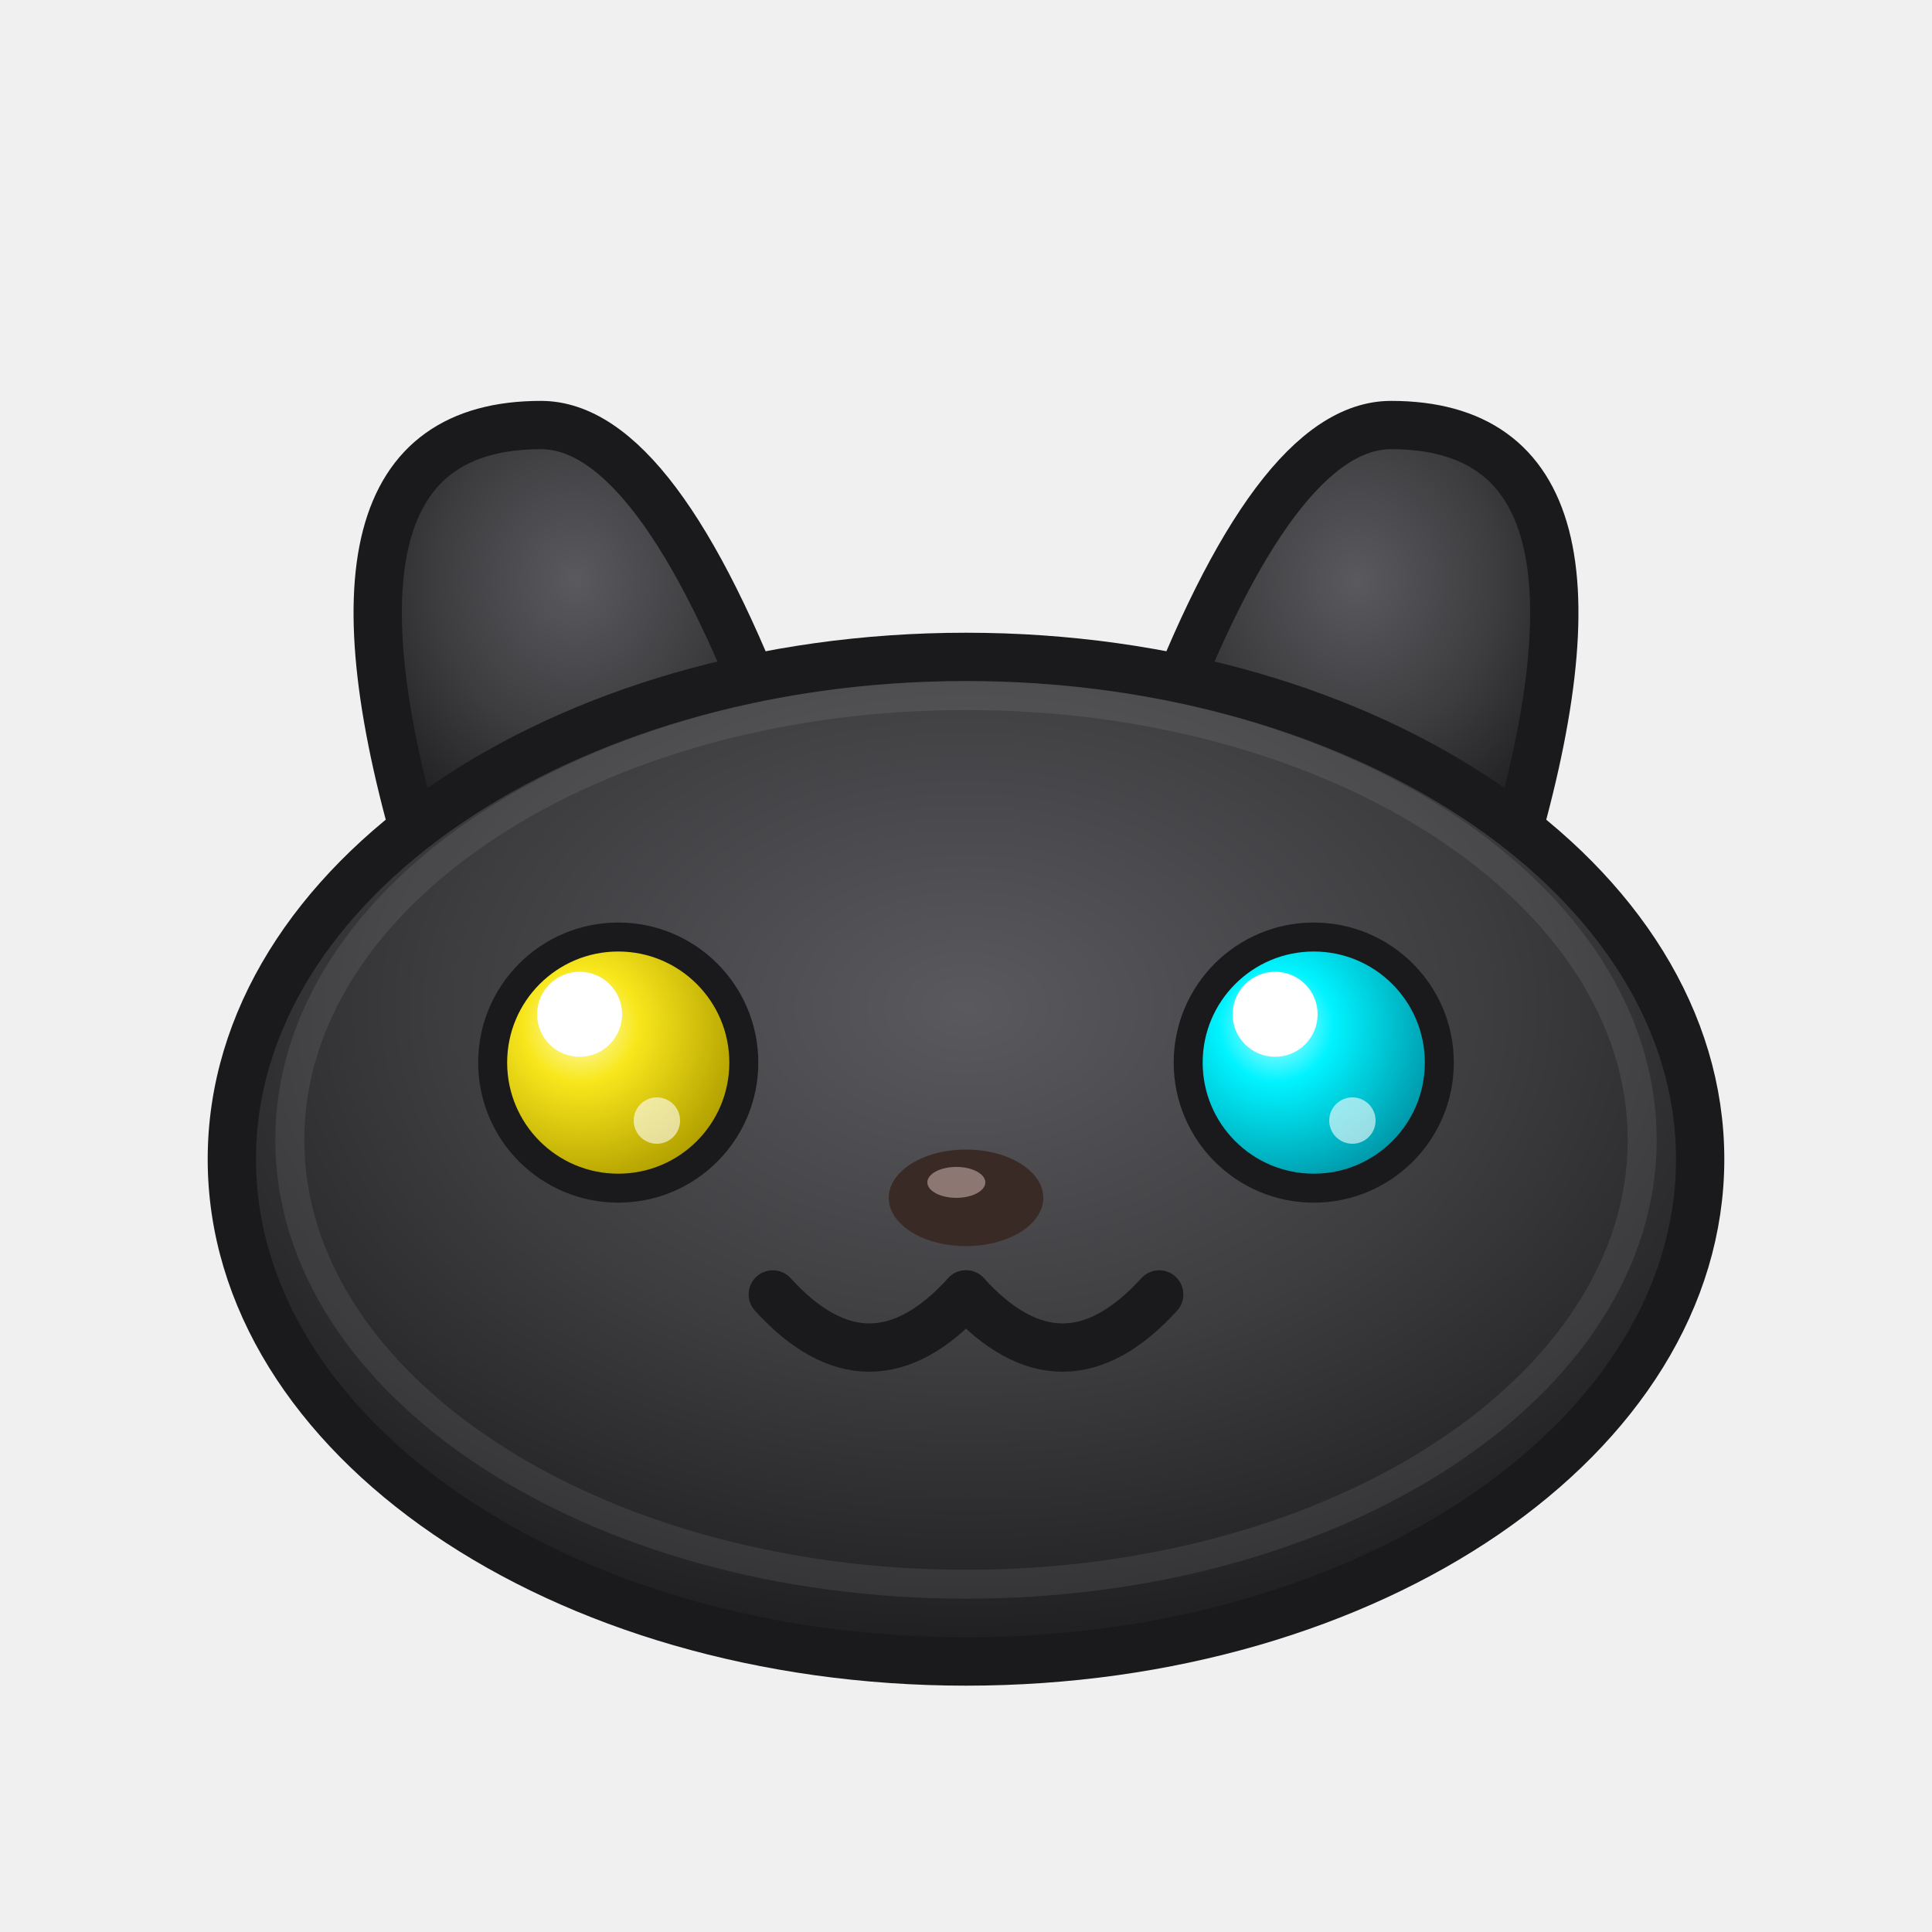
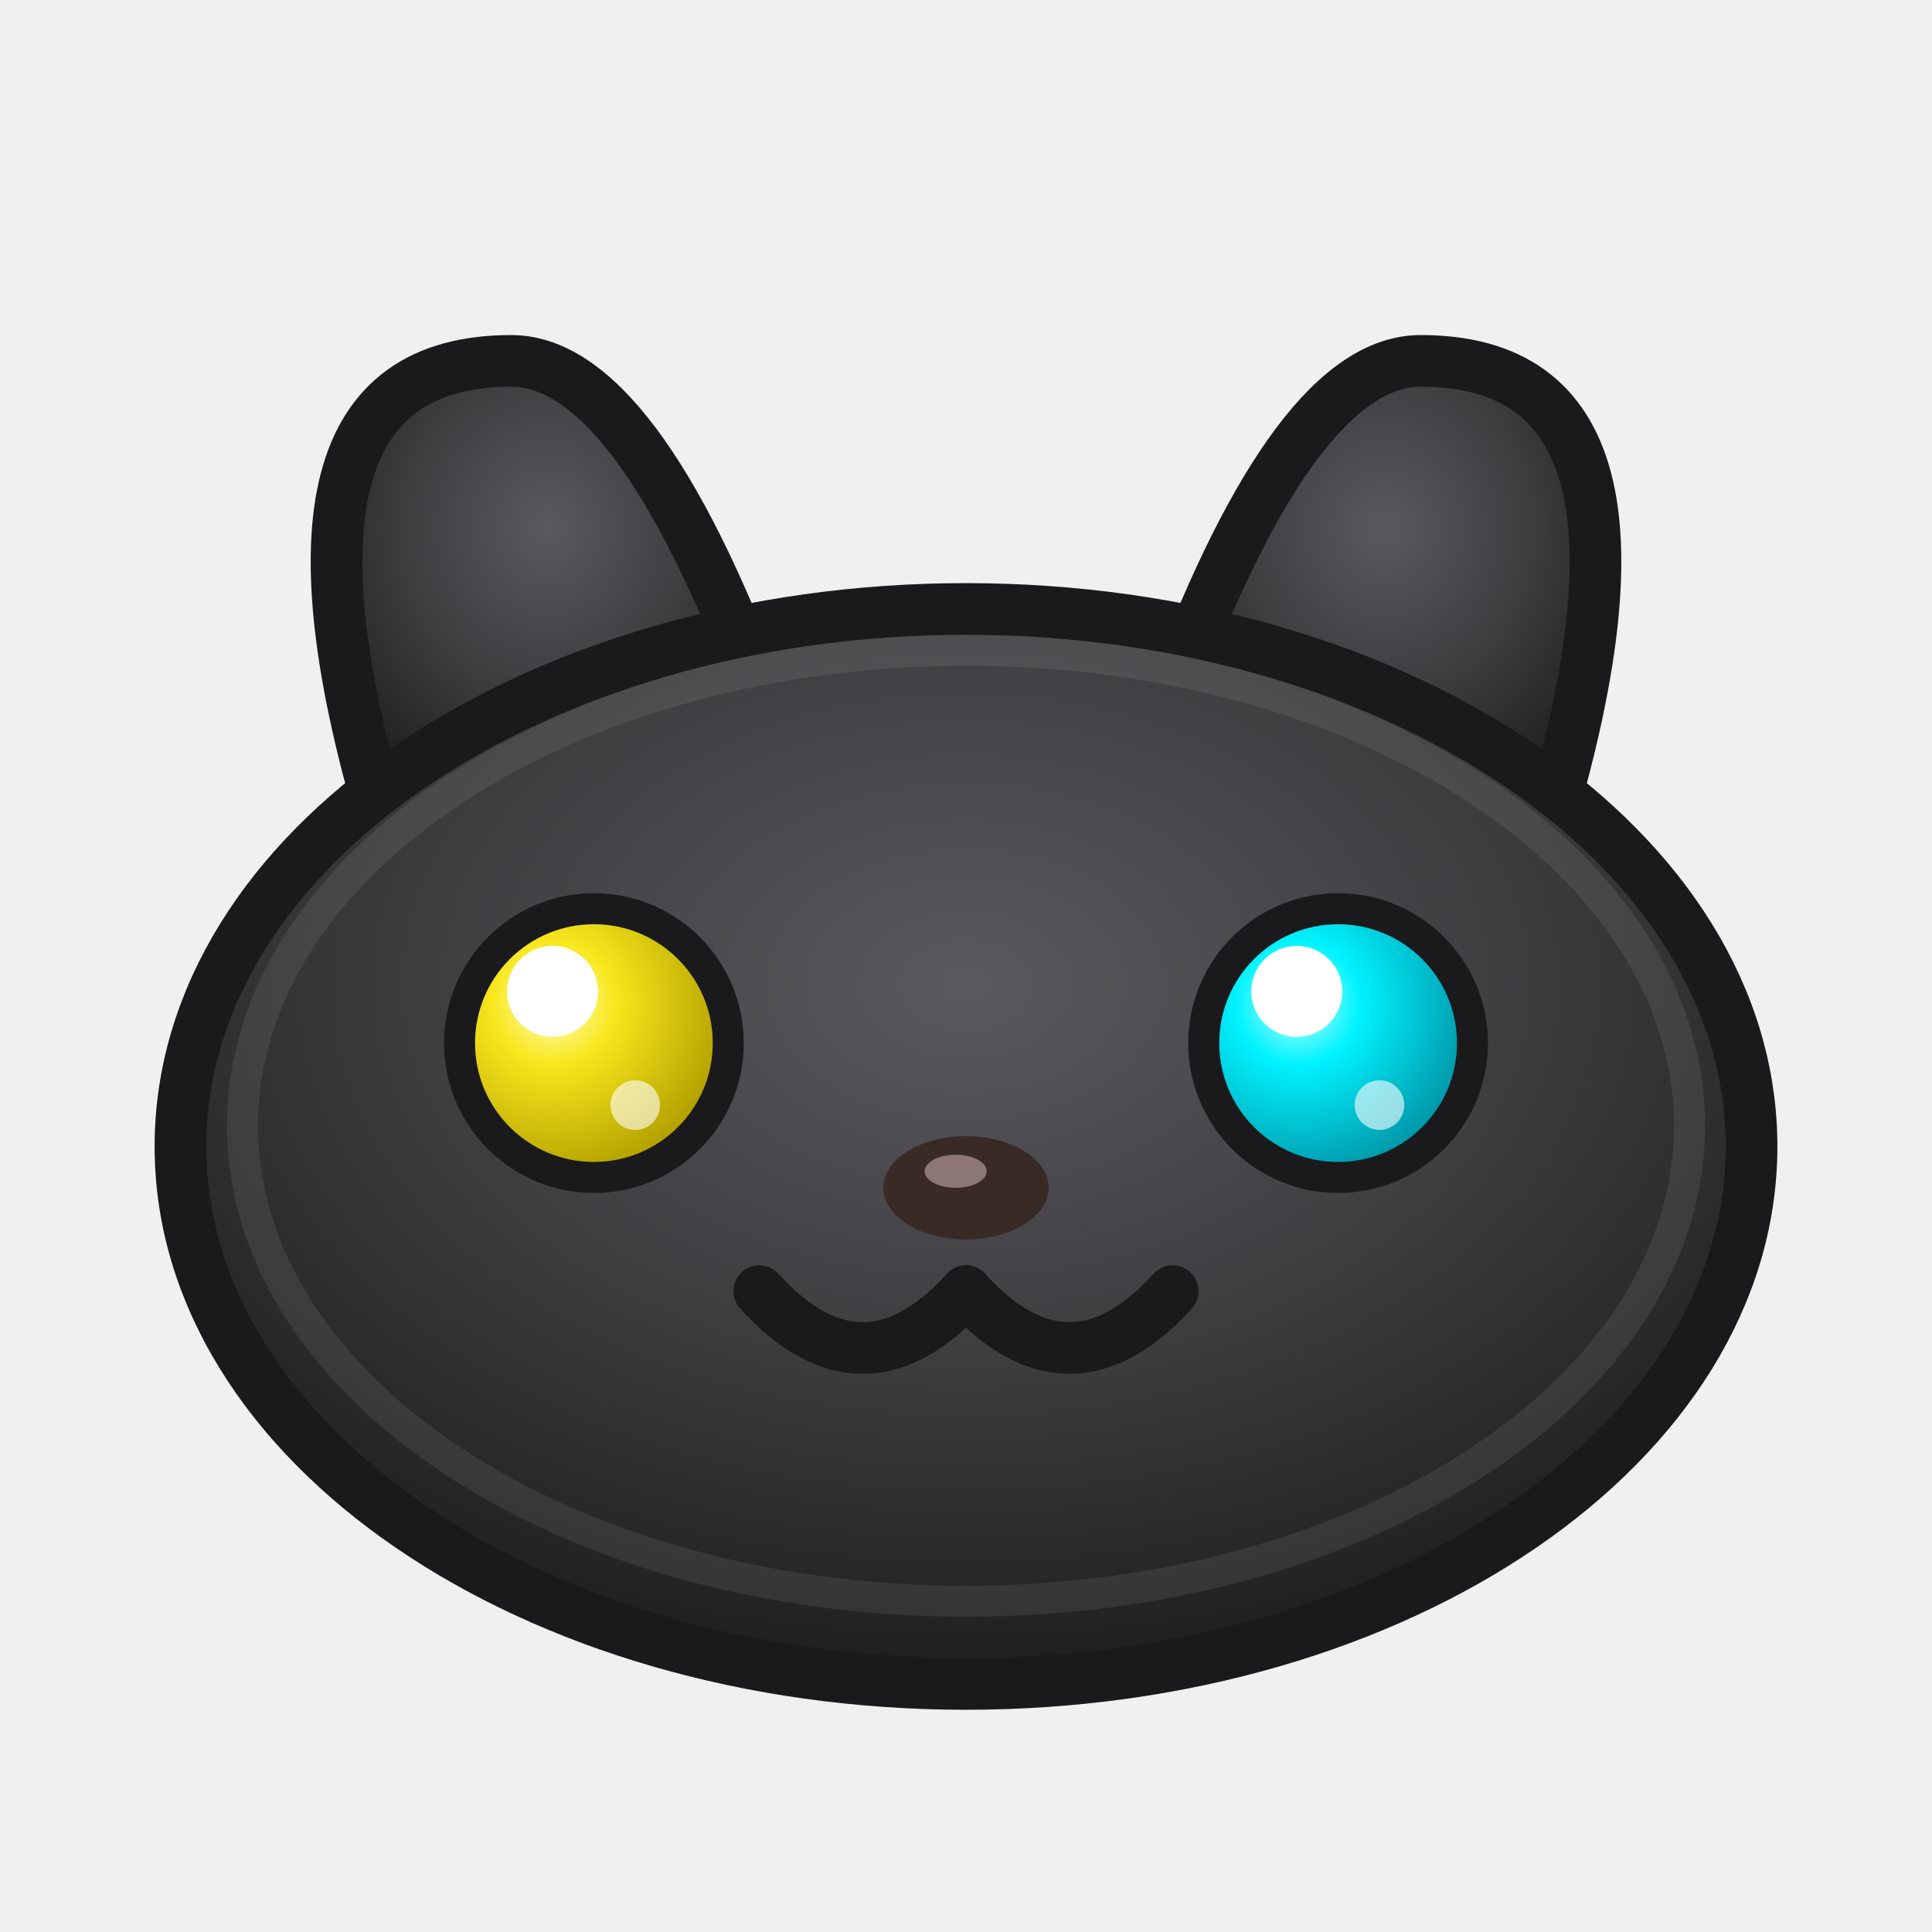
<svg xmlns="http://www.w3.org/2000/svg" viewBox="0 0 100 100" width="200" height="200">
  <defs>
    <radialGradient id="catBody" cx="50%" cy="35%" r="70%">
      <stop offset="0%" stop-color="#5a5a5e" />
      <stop offset="50%" stop-color="#3d3d40" />
      <stop offset="100%" stop-color="#18181a" />
    </radialGradient>
    <radialGradient id="eyeYellow" cx="35%" cy="35%" r="65%">
      <stop offset="0%" stop-color="#ffffcc" />
      <stop offset="35%" stop-color="#f8e71c" />
      <stop offset="100%" stop-color="#b3a100" />
    </radialGradient>
    <radialGradient id="eyeCyan" cx="35%" cy="35%" r="65%">
      <stop offset="0%" stop-color="#ccffff" />
      <stop offset="35%" stop-color="#00f3ff" />
      <stop offset="100%" stop-color="#0099aa" />
    </radialGradient>
  </defs>
-   <g id="cat" transform="translate(0, -2)">
+   <g id="cat" transform="translate(50 46.5) scale(1.07) translate(-50 -50)">
    <path d="M 22,47 Q 15,24 28,24 Q 34,24 40,40" fill="url(#catBody)" stroke="#1a1a1c" stroke-width="2.5" stroke-linecap="round" stroke-linejoin="round" />
    <path d="M 78,47 Q 85,24 72,24 Q 66,24 60,40" fill="url(#catBody)" stroke="#1a1a1c" stroke-width="2.5" stroke-linecap="round" stroke-linejoin="round" />
    <ellipse cx="50" cy="62" rx="38" ry="26" fill="url(#catBody)" stroke="#1a1a1c" stroke-width="2.5" />
    <ellipse cx="50" cy="61" rx="35" ry="23" fill="none" stroke="rgba(255,255,255,0.08)" stroke-width="1.5" />
    <circle cx="32" cy="57" r="6.5" fill="url(#eyeYellow)" stroke="#1a1a1c" stroke-width="1.5" />
    <circle cx="30" cy="54.5" r="2.2" fill="#ffffff" />
    <circle cx="34" cy="60" r="1.2" fill="#ffffff" opacity="0.6" />
    <circle cx="68" cy="57" r="6.5" fill="url(#eyeCyan)" stroke="#1a1a1c" stroke-width="1.5" />
    <circle cx="66" cy="54.5" r="2.2" fill="#ffffff" />
    <circle cx="70" cy="60" r="1.2" fill="#ffffff" opacity="0.6" />
    <ellipse cx="50" cy="64" rx="4" ry="2.5" fill="#3a2a26" />
    <ellipse cx="49.5" cy="63.2" rx="1.5" ry="0.8" fill="#8c7772" />
    <path d="M 40,69 Q 45,74.5 50,69" fill="none" stroke="#1a1a1c" stroke-width="2.5" stroke-linecap="round" />
    <path d="M 50,69 Q 55,74.5 60,69" fill="none" stroke="#1a1a1c" stroke-width="2.5" stroke-linecap="round" />
  </g>
</svg>
